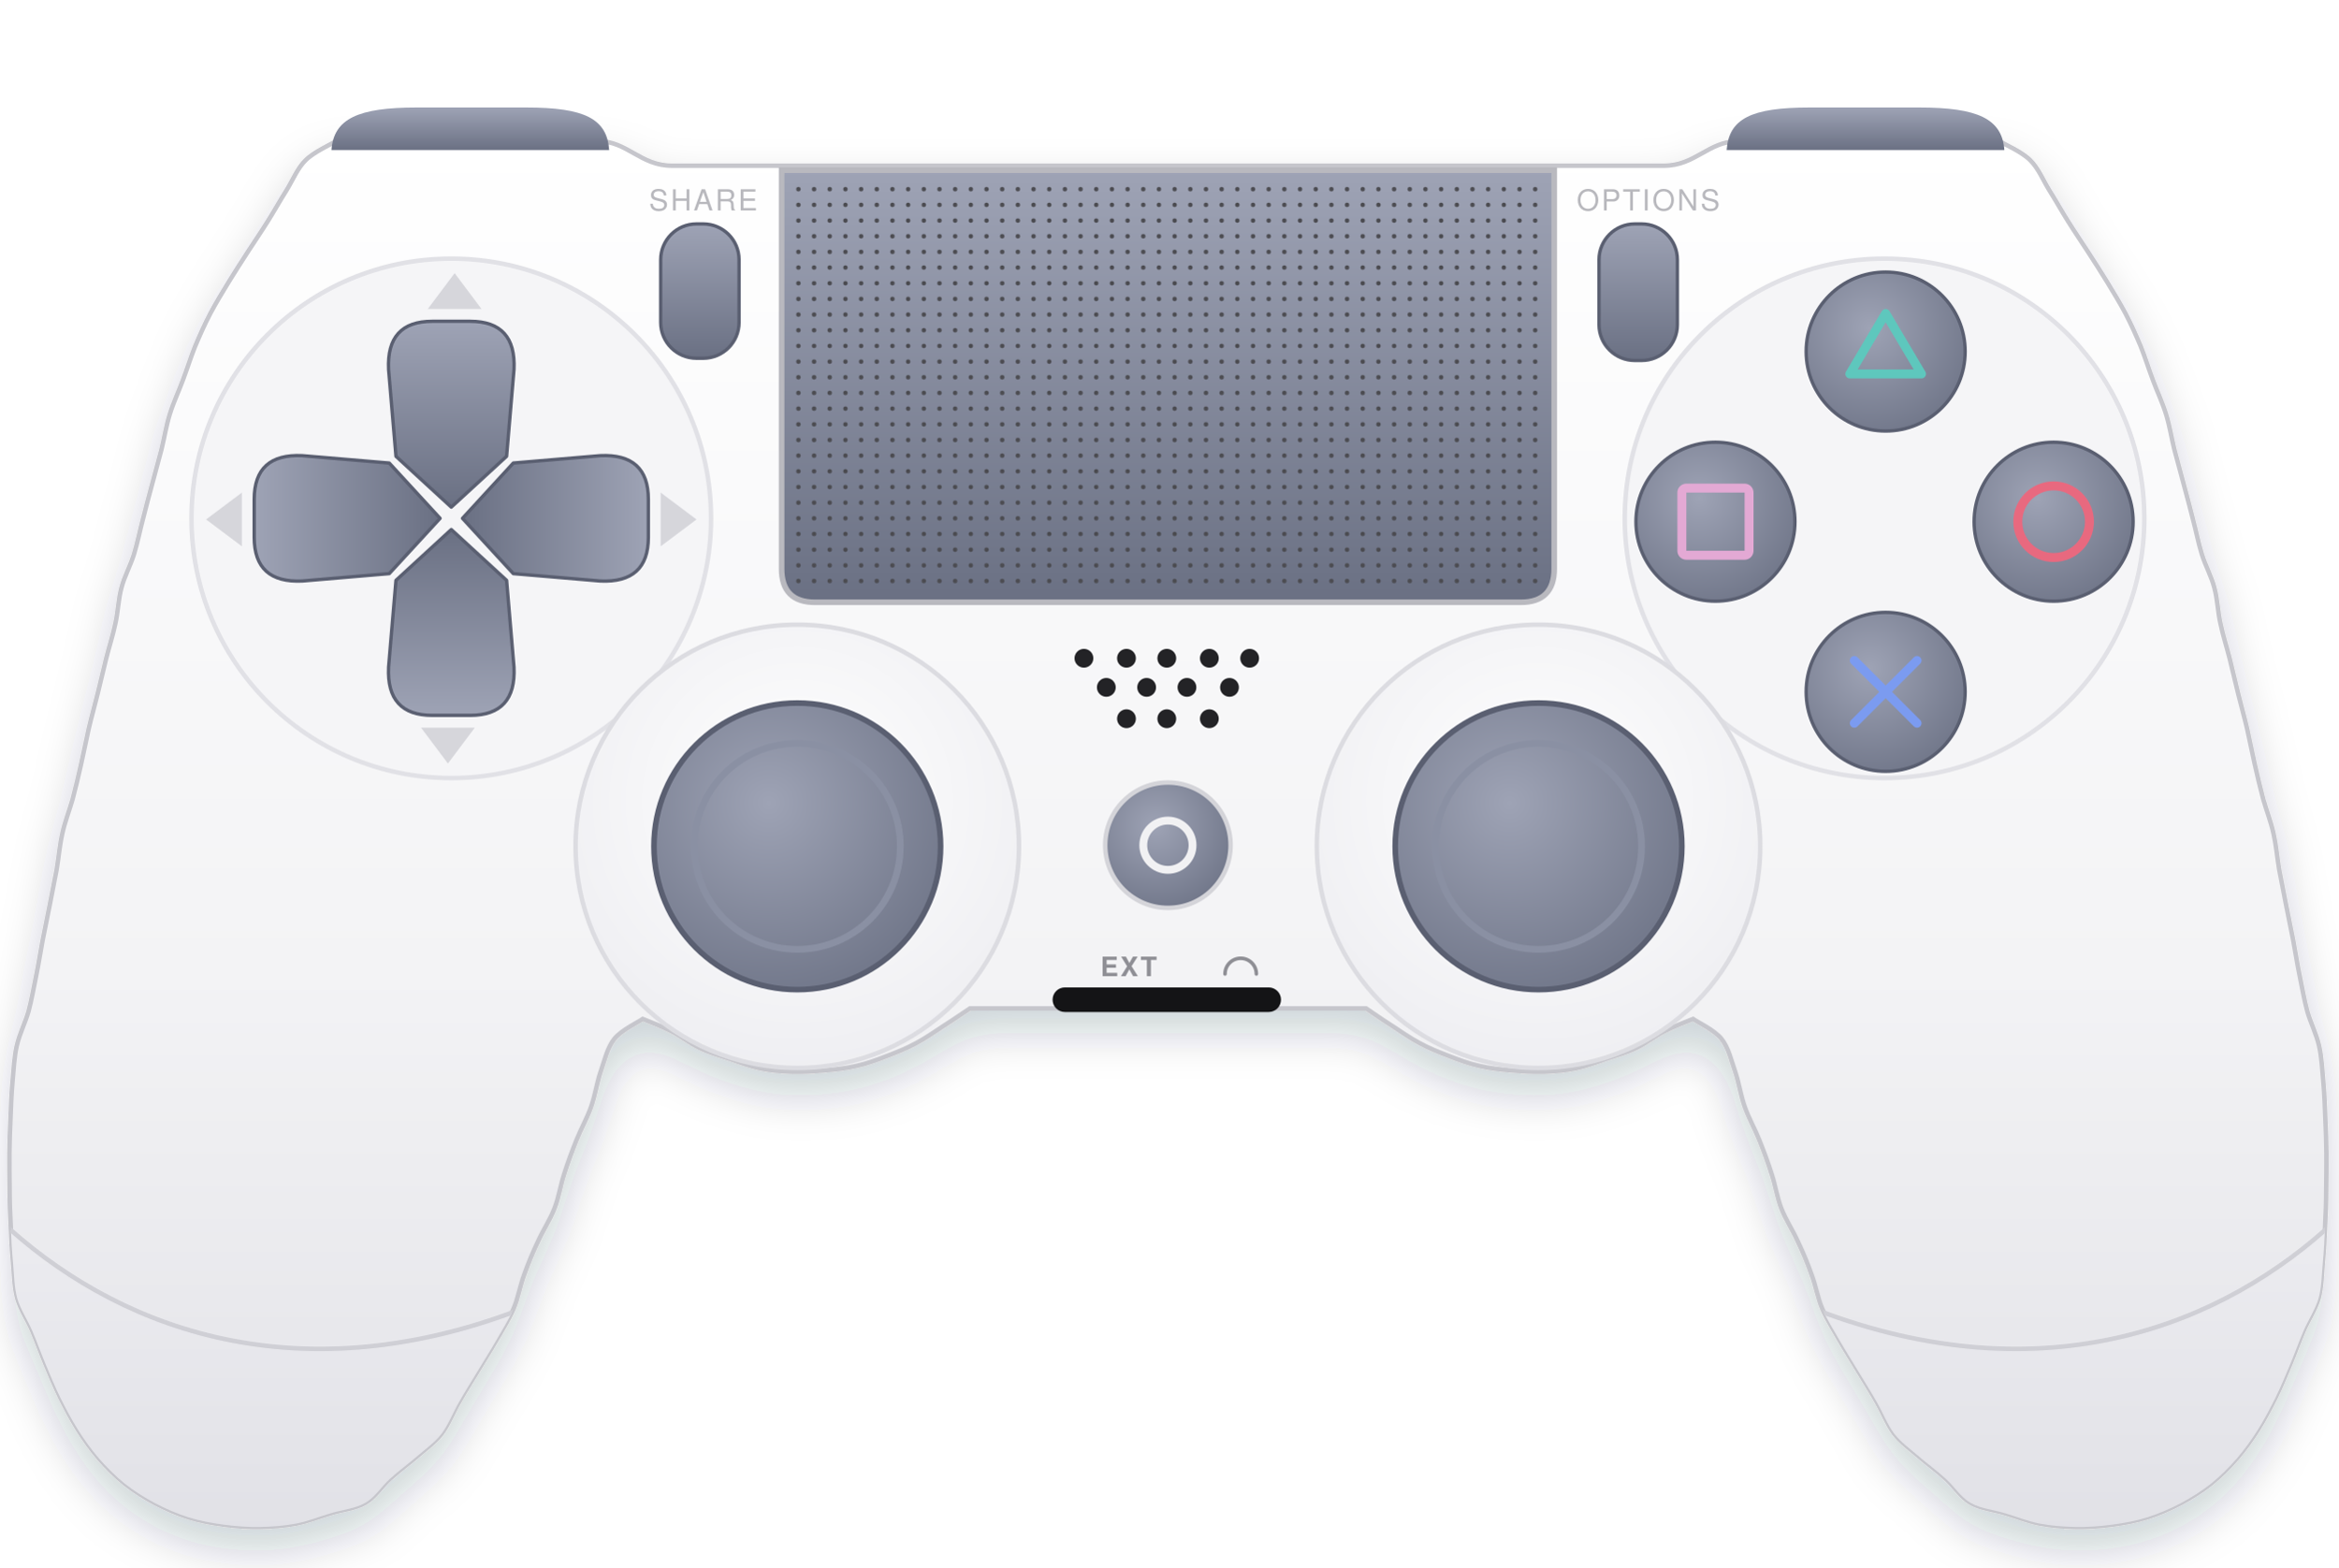
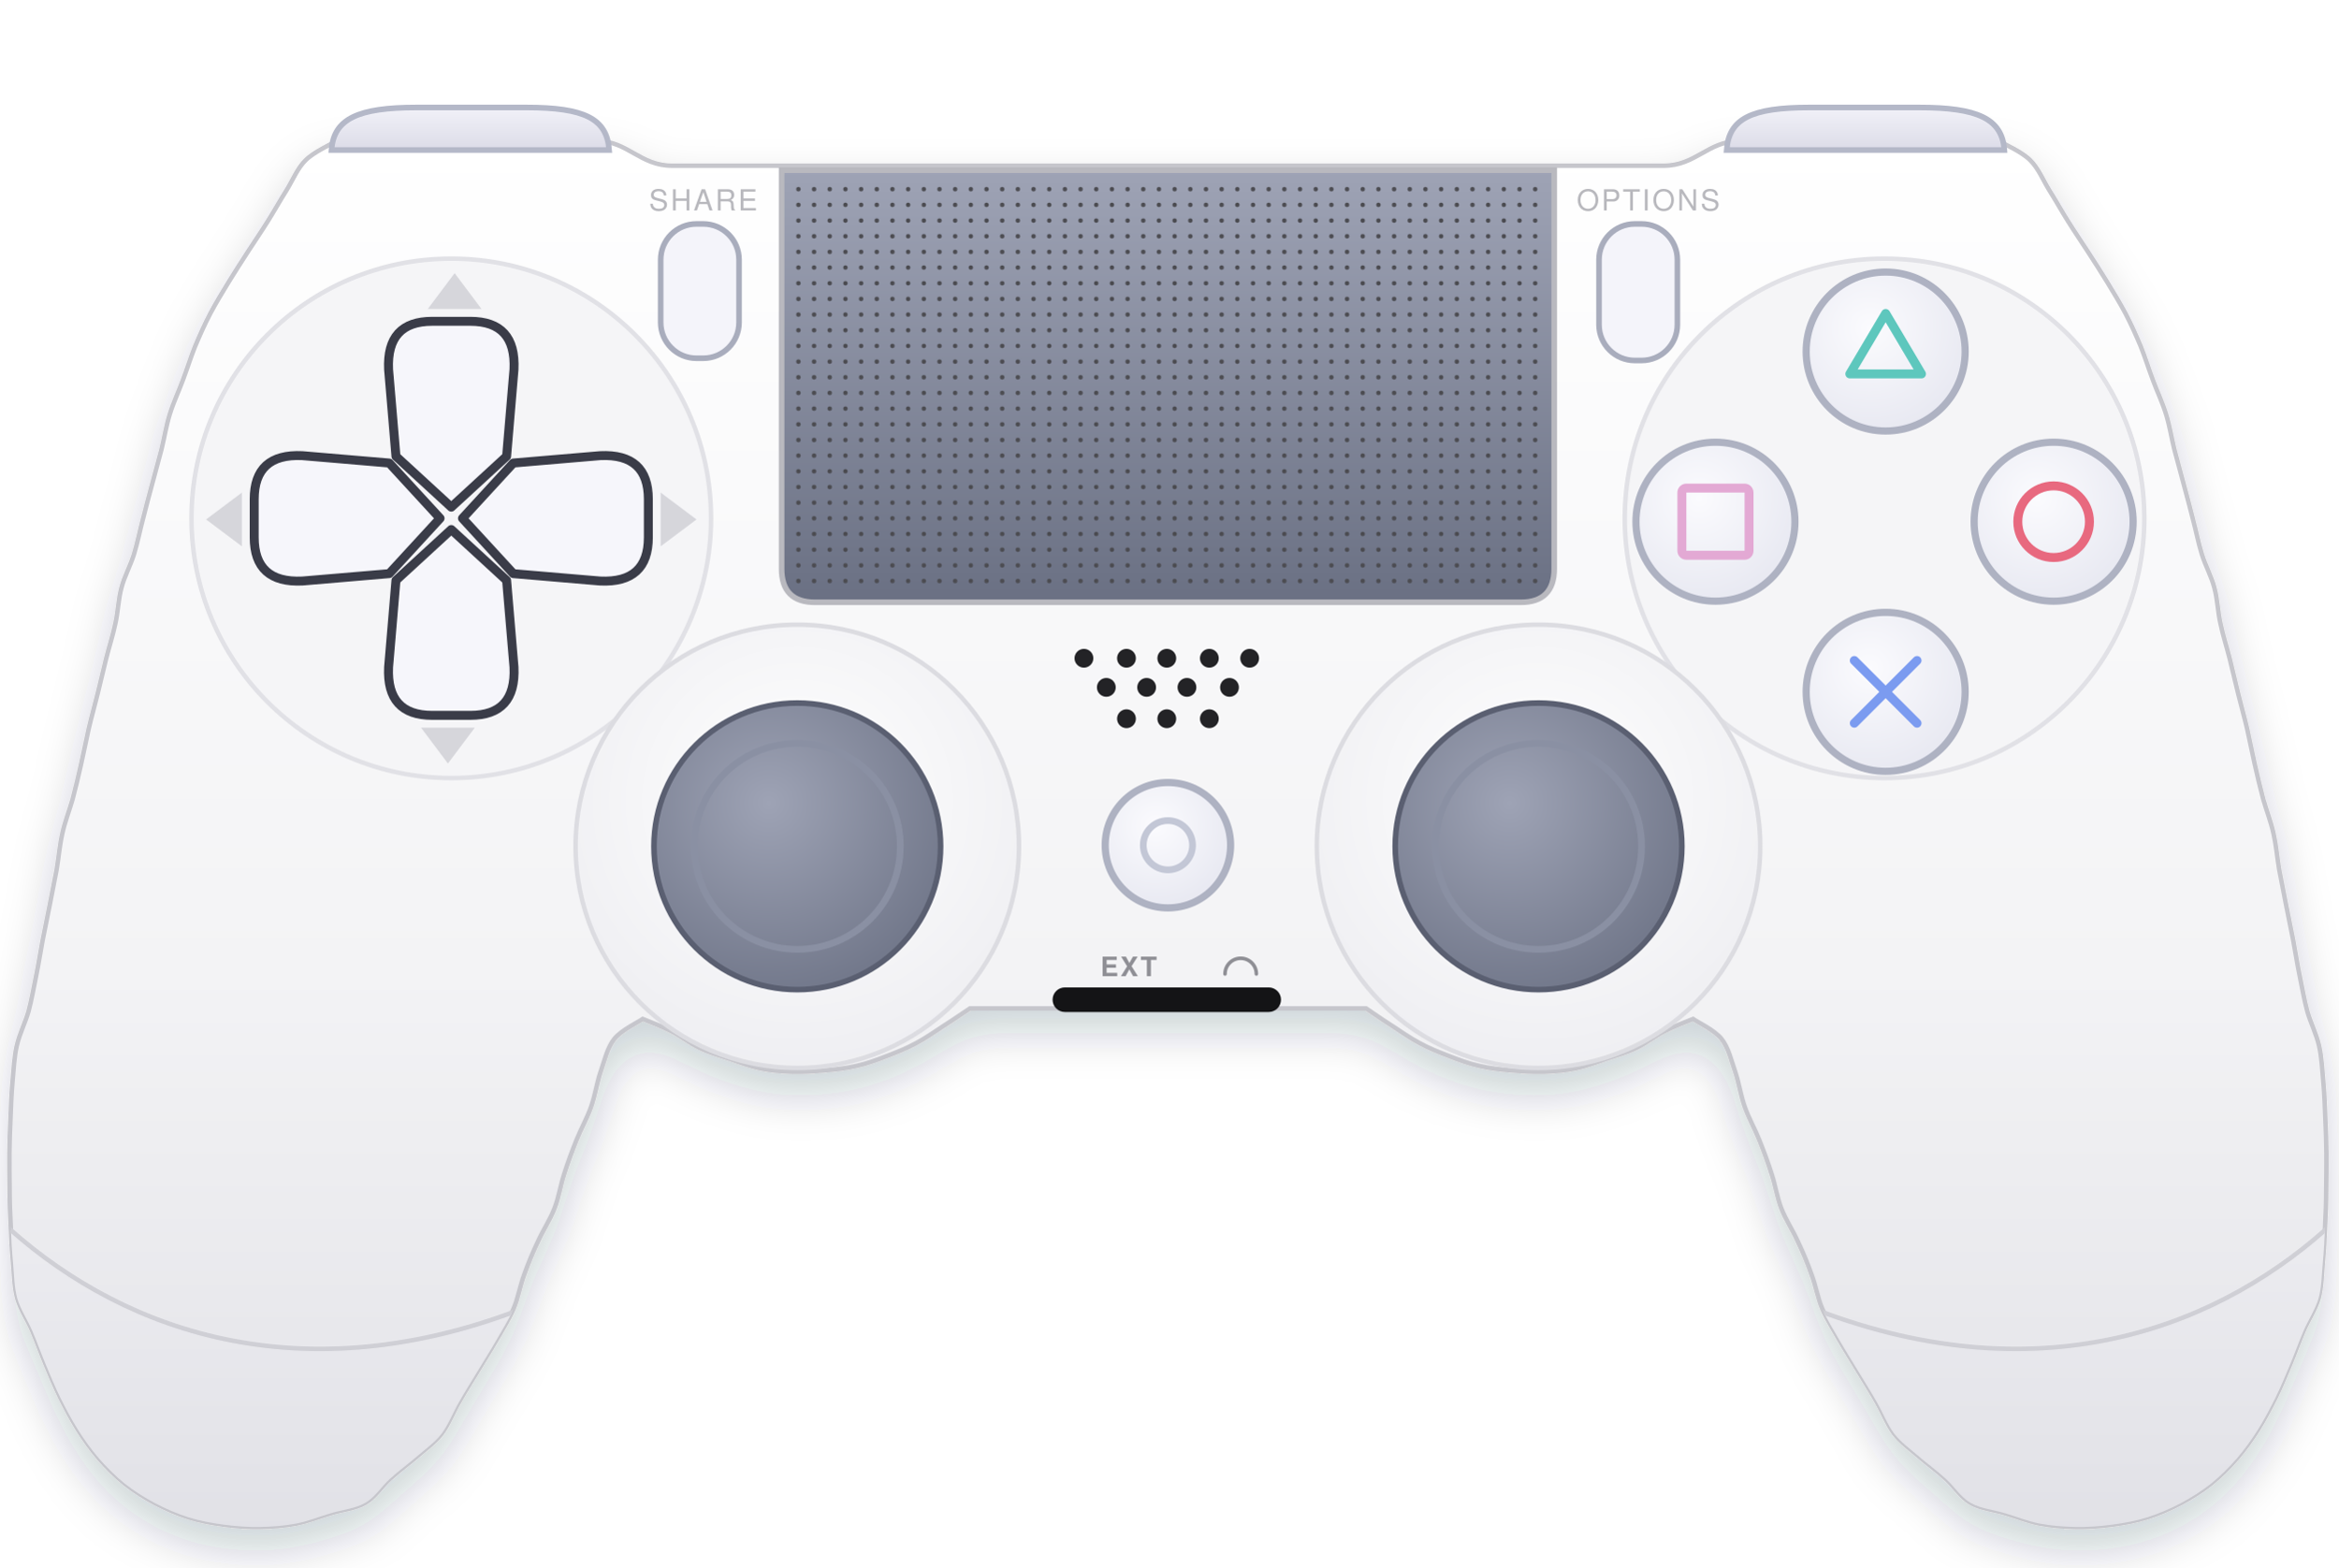
<svg xmlns="http://www.w3.org/2000/svg" viewBox="-10 150 1044 700" role="img">
  <defs>
    <linearGradient id="ds4-body" x1="0" y1="0" x2="0" y2="1">
      <stop offset="0" stop-color="#ffffff" />
      <stop offset="0.6" stop-color="#f3f3f5" />
      <stop offset="1" stop-color="#e2e2e7" />
    </linearGradient>
    <linearGradient id="ds4-pad" x1="0" y1="0" x2="0" y2="1">
      <stop offset="0" stop-color="#ececf0" />
      <stop offset="1" stop-color="#dcdce2" />
    </linearGradient>
-     <linearGradient id="ds4-black" x1="0" y1="0" x2="0" y2="1">
-       <stop offset="0" stop-color="#9ea3b5" />
-       <stop offset="1" stop-color="#6a7083" />
+     <radialGradient id="ds4-btn" cx="0.4" cy="0.35" r="0.8">
+       <stop offset="0" stop-color="#fbfbfe" />
+       <stop offset="1" stop-color="#e4e5ef" />
+     </radialGradient>
+     <linearGradient id="ds4-bump" x1="0" y1="0" x2="0" y2="1">
+       <stop offset="0" stop-color="#f1f1f8" />
+       <stop offset="1" stop-color="#dcdce8" />
    </linearGradient>
    <linearGradient id="ds4-touch" x1="0" y1="0" x2="0" y2="1">
      <stop offset="0" stop-color="#9ea3b5" />
      <stop offset="1" stop-color="#6a7083" />
    </linearGradient>
    <radialGradient id="ds4-cap" cx="0.4" cy="0.35" r="0.8">
      <stop offset="0" stop-color="#9ea3b5" />
      <stop offset="1" stop-color="#6a7083" />
    </radialGradient>
    <radialGradient id="ds4-ring" cx="0.5" cy="0.4" r="0.7">
      <stop offset="0" stop-color="#ffffff" />
      <stop offset="1" stop-color="#ececf0" />
    </radialGradient>
    <pattern id="ds4-dots" width="7" height="7" patternUnits="userSpaceOnUse">
      <circle cx="3.5" cy="3.5" r="1" fill="#4a4a4f" />
    </pattern>
    <filter id="ds4-shadow" x="-10%" y="-10%" width="120%" height="125%">
      <feDropShadow dx="0" dy="10" stdDeviation="10" flood-color="#1b2540" flood-opacity="0.2" />
    </filter>
    <path id="ds4-outline" d="M511.5 224 H290 C276 224 270 213 257 213 H140 C137.8 214.5 130.2 217.8 126.5 221.5 C122.8 225.1 120.7 230.5 117.9 235.0 C115.0 239.6 112.4 244.3 109.5 248.9 C106.7 253.4 103.6 257.9 100.7 262.4 C97.8 266.9 94.8 271.5 92.0 276.1 C89.2 280.7 86.4 285.3 83.9 290.0 C81.4 294.8 79.2 299.7 77.1 304.7 C75.1 309.7 73.5 314.9 71.6 319.9 C69.7 325.0 67.4 329.8 65.8 335.0 C64.2 340.1 63.4 345.4 62.1 350.7 C60.7 355.9 59.3 361.1 57.9 366.3 C56.5 371.5 55.1 376.7 53.8 381.9 C52.4 387.1 51.4 392.4 49.8 397.6 C48.2 402.7 45.5 407.5 44.2 412.6 C42.8 417.8 42.7 423.3 41.5 428.5 C40.4 433.8 38.7 438.9 37.4 444.1 C36.1 449.4 34.9 454.6 33.6 459.8 C32.3 465.1 30.8 470.3 29.6 475.5 C28.4 480.8 27.4 486.1 26.2 491.3 C25.0 496.6 23.8 501.8 22.4 507.0 C20.9 512.2 18.9 517.2 17.8 522.4 C16.6 527.7 16.2 533.0 15.3 538.3 C14.3 543.6 13.2 548.9 12.2 554.2 C11.2 559.5 10.0 564.8 9.0 570.1 C8.0 575.4 7.2 580.7 6.1 586.0 C5.0 591.3 4.1 596.6 2.7 601.8 C1.2 606.9 -1.3 611.8 -2.5 617.0 C-3.7 622.2 -3.9 627.7 -4.4 633.0 C-4.9 638.4 -5.1 643.8 -5.3 649.2 C-5.6 654.6 -5.7 659.9 -5.8 665.3 C-5.8 670.7 -5.8 676.1 -5.7 681.5 C-5.7 686.9 -5.5 692.3 -5.2 697.7 C-5.0 703.1 -4.7 708.4 -4.2 713.8 C-3.7 719.2 -3.7 724.8 -2.3 729.9 C-0.8 735.0 2.3 739.5 4.4 744.4 C6.5 749.3 8.3 754.4 10.4 759.4 C12.5 764.4 14.5 769.3 16.9 774.2 C19.3 779.0 21.8 783.8 24.7 788.4 C27.5 792.9 30.7 797.3 34.2 801.4 C37.7 805.4 41.6 809.3 45.8 812.7 C50.0 816.0 54.6 818.9 59.3 821.4 C64.1 823.9 69.1 826.1 74.2 827.7 C79.3 829.3 84.7 830.3 90.0 831.0 C95.3 831.7 100.7 832.1 106.1 832.0 C111.5 831.9 116.9 831.5 122.2 830.5 C127.4 829.5 132.5 827.4 137.6 825.9 C142.8 824.3 148.7 823.8 153.1 821.2 C157.5 818.7 160.2 814.0 164.1 810.5 C168.0 806.9 172.6 803.6 176.5 800.2 C180.3 796.9 184.1 794.3 187.2 790.3 C190.2 786.3 192.2 781.0 194.9 776.3 C197.5 771.7 200.4 767.1 203.2 762.5 C206.0 757.8 208.9 753.3 211.6 748.6 C214.2 744.0 217.2 739.4 219.3 734.5 C221.4 729.6 222.2 724.2 224.1 719.2 C225.9 714.1 228.0 709.1 230.3 704.3 C232.5 699.4 235.6 694.8 237.5 689.9 C239.5 684.9 240.2 679.5 241.9 674.4 C243.5 669.3 245.4 664.2 247.4 659.2 C249.4 654.2 252.1 649.5 253.9 644.4 C255.7 639.4 256.4 634.0 258.1 628.9 C259.9 623.8 261.1 618.0 264.3 614.0 C267.4 610.1 274.9 606.6 277.0 605.1 C279.2 606.0 285.8 608.5 290.0 610.7 C294.2 612.8 298.0 616.0 302.3 618.0 C306.6 620.1 311.3 621.4 315.8 622.9 C320.3 624.5 324.8 626.2 329.5 627.2 C334.2 628.2 339.0 628.5 343.8 628.7 C348.6 628.8 353.3 628.5 358.1 628.1 C362.9 627.7 367.7 627.2 372.3 626.1 C377.0 625.1 381.5 623.4 385.9 621.7 C390.4 620.0 394.9 618.2 399.1 615.9 C403.3 613.7 407.2 610.9 411.2 608.3 C415.3 605.7 421.1 601.7 423.1 600.4 H511.5 H600 C601.9 601.7 607.7 605.7 611.8 608.3 C615.8 610.9 619.7 613.7 623.9 615.9 C628.1 618.2 632.6 620.0 637.1 621.7 C641.5 623.4 646.0 625.1 650.7 626.1 C655.3 627.2 660.1 627.7 664.9 628.1 C669.7 628.5 674.4 628.8 679.2 628.7 C684.0 628.5 688.8 628.2 693.5 627.2 C698.2 626.2 702.7 624.5 707.2 622.9 C711.7 621.4 716.4 620.1 720.7 618.0 C725.0 616.0 728.8 612.8 733.0 610.7 C737.2 608.5 743.8 606.0 746.0 605.1 C748.1 606.6 755.6 610.1 758.7 614.0 C761.9 618.0 763.1 623.8 764.9 628.9 C766.6 634.0 767.3 639.4 769.1 644.4 C770.9 649.5 773.6 654.2 775.6 659.2 C777.6 664.2 779.5 669.3 781.1 674.4 C782.8 679.5 783.5 684.9 785.5 689.9 C787.4 694.8 790.5 699.4 792.7 704.3 C795.0 709.1 797.1 714.1 798.9 719.2 C800.8 724.2 801.6 729.6 803.7 734.5 C805.8 739.4 808.8 744.0 811.4 748.6 C814.1 753.3 817.0 757.8 819.8 762.5 C822.6 767.1 825.5 771.7 828.1 776.3 C830.8 781.0 832.8 786.3 835.8 790.3 C838.9 794.3 842.7 796.9 846.5 800.2 C850.4 803.6 855.0 806.9 858.9 810.5 C862.8 814.0 865.5 818.7 869.9 821.2 C874.3 823.8 880.2 824.3 885.4 825.9 C890.5 827.4 895.6 829.5 900.8 830.5 C906.1 831.5 911.5 831.9 916.9 832.0 C922.3 832.1 927.7 831.7 933.0 831.0 C938.3 830.3 943.7 829.3 948.8 827.7 C953.9 826.1 958.9 823.9 963.7 821.4 C968.4 818.9 973.0 816.0 977.2 812.7 C981.4 809.3 985.3 805.4 988.8 801.4 C992.3 797.3 995.5 792.9 998.3 788.4 C1001.2 783.8 1003.7 779.0 1006.1 774.2 C1008.5 769.3 1010.5 764.4 1012.6 759.4 C1014.7 754.4 1016.5 749.3 1018.6 744.4 C1020.7 739.5 1023.8 735.0 1025.3 729.9 C1026.7 724.8 1026.7 719.2 1027.2 713.8 C1027.7 708.4 1028.0 703.1 1028.2 697.7 C1028.5 692.3 1028.7 686.9 1028.7 681.5 C1028.8 676.1 1028.8 670.7 1028.8 665.3 C1028.7 659.9 1028.6 654.6 1028.3 649.2 C1028.1 643.8 1027.9 638.4 1027.4 633.0 C1026.9 627.7 1026.7 622.2 1025.5 617.0 C1024.3 611.8 1021.8 606.9 1020.3 601.8 C1018.9 596.6 1018.0 591.3 1016.9 586.0 C1015.8 580.7 1015.0 575.4 1014.0 570.1 C1013.0 564.8 1011.8 559.5 1010.8 554.2 C1009.8 548.9 1008.7 543.6 1007.7 538.3 C1006.8 533.0 1006.4 527.7 1005.2 522.4 C1004.1 517.2 1002.1 512.2 1000.6 507.0 C999.2 501.8 998.0 496.6 996.8 491.3 C995.6 486.1 994.6 480.8 993.4 475.5 C992.2 470.3 990.7 465.1 989.4 459.8 C988.1 454.6 986.9 449.4 985.6 444.1 C984.3 438.9 982.6 433.8 981.5 428.5 C980.3 423.3 980.2 417.8 978.8 412.6 C977.5 407.5 974.8 402.7 973.2 397.6 C971.6 392.4 970.6 387.1 969.2 381.9 C967.9 376.7 966.5 371.5 965.1 366.3 C963.7 361.1 962.3 355.9 960.9 350.7 C959.6 345.4 958.8 340.1 957.2 335.0 C955.6 329.8 953.3 325.0 951.4 319.9 C949.5 314.9 947.9 309.7 945.9 304.7 C943.8 299.7 941.6 294.8 939.1 290.0 C936.6 285.3 933.8 280.7 931.0 276.1 C928.2 271.5 925.2 266.9 922.3 262.4 C919.4 257.9 916.3 253.4 913.5 248.9 C910.6 244.3 908.0 239.6 905.1 235.0 C902.3 230.5 900.2 225.1 896.5 221.5 C892.8 217.8 885.2 214.5 882.9 213.1 H766 C753 213 747 224 733 224 Z" />
    <clipPath id="ds4-clip">
      <use href="#ds4-outline" />
    </clipPath>
  </defs>
  <use href="#ds4-outline" fill="url(#ds4-body)" stroke="#c6c6cc" stroke-width="2" filter="url(#ds4-shadow)" />
  <g data-trigger="left_trigger" data-x="145" data-y="160" data-width="110" data-height="26" />
  <g data-trigger="right_trigger" data-x="768" data-y="160" data-width="110" data-height="26" />
  <g data-button="left_shoulder">
-     <path class="shape" d="M138 217 C139 203 150 198 176 198 H225 C251 198 261 203 262 217 Z" fill="url(#ds4-black)" />
+     <path class="shape" d="M138 217 C139 203 150 198 176 198 H225 C251 198 261 203 262 217 Z" fill="url(#ds4-bump)" stroke="#b4b8c8" stroke-width="2.5" />
  </g>
  <g data-button="right_shoulder">
-     <path class="shape" d="M885 217 C884 203 873 198 847 198 H798 C772 198 762 203 761 217 Z" fill="url(#ds4-black)" />
+     <path class="shape" d="M885 217 C884 203 873 198 847 198 H798 C772 198 762 203 761 217 Z" fill="url(#ds4-bump)" stroke="#b4b8c8" stroke-width="2.5" />
  </g>
  <g clip-path="url(#ds4-clip)">
    <path d="M-10 695 C40 742 120 774 222 735 L270 900 L-10 900 Z" fill="url(#ds4-pad)" />
    <path d="M-10 695 C40 742 120 774 222 735" fill="none" stroke="#cfcfd5" stroke-width="2" />
    <g transform="translate(1023 0) scale(-1 1)">
      <path d="M-10 695 C40 742 120 774 222 735 L270 900 L-10 900 Z" fill="url(#ds4-pad)" />
      <path d="M-10 695 C40 742 120 774 222 735" fill="none" stroke="#cfcfd5" stroke-width="2" />
    </g>
  </g>
  <g data-button="touchpad_click" data-touchpad="343 230 337 185">
    <path class="shape" d="M339 226 H684 V404 Q684 419 669 419 H354 Q339 419 339 404 Z" fill="url(#ds4-touch)" stroke="#b9b9bf" stroke-width="2.5" />
    <path d="M343 230 H680 V402 Q680 415 667 415 H356 Q343 415 343 402 Z" fill="url(#ds4-dots)" />
  </g>
  <g data-button="select">
-     <rect class="shape" x="285" y="250" width="35" height="60" rx="16" fill="url(#ds4-black)" stroke="#5a5f71" stroke-width="1.5" />
+     <rect class="shape" x="285" y="250" width="35" height="60" rx="16" fill="#f4f4fa" stroke="#a9adbd" stroke-width="2.5" />
  </g>
  <g data-button="start">
-     <rect class="shape" x="704" y="250" width="35" height="61" rx="16" fill="url(#ds4-black)" stroke="#5a5f71" stroke-width="1.5" />
+     <rect class="shape" x="704" y="250" width="35" height="61" rx="16" fill="#f4f4fa" stroke="#a9adbd" stroke-width="2.5" />
  </g>
  <g font-family="Helvetica, Arial, sans-serif" font-size="13" letter-spacing="1" fill="#b8b8bd" text-anchor="middle">
    <text x="304" y="244">SHARE</text>
    <text x="726" y="244">OPTIONS</text>
  </g>
  <g fill="#f5f5f7" stroke="#e1e1e6" stroke-width="2">
    <circle cx="191.500" cy="381.500" r="116" />
    <circle cx="831.500" cy="381.500" r="116" />
  </g>
  <g fill="#d6d6db">
    <path d="M181 288 L193 272 L205 288 Z" />
    <path d="M181 475 L193 491 L205 475 Z" transform="translate(-3 0)" />
    <path d="M98 370 L82 382 L98 394 Z" />
    <path d="M285 370 L301 382 L285 394 Z" />
  </g>
  <g data-button="dpad_up">
-     <path class="shape" d="M166.800 353.800 L163.500 315 Q162.500 293.500 183 293.500 H200 Q220.500 293.500 219.500 315 L216.200 353.800 L191.500 376.500 Z" fill="url(#ds4-black)" stroke="#5a5f71" stroke-width="1.5" stroke-linejoin="round" />
+     <path class="shape" d="M166.800 353.800 L163.500 315 Q162.500 293.500 183 293.500 H200 Q220.500 293.500 219.500 315 L216.200 353.800 L191.500 376.500 Z" fill="#f6f6fb" stroke="#3a3c48" stroke-width="4" stroke-linejoin="round" />
  </g>
  <g data-button="dpad_right" transform="rotate(90 191.500 381.500)">
-     <path class="shape" d="M166.800 353.800 L163.500 315 Q162.500 293.500 183 293.500 H200 Q220.500 293.500 219.500 315 L216.200 353.800 L191.500 376.500 Z" fill="url(#ds4-black)" stroke="#5a5f71" stroke-width="1.5" stroke-linejoin="round" />
+     <path class="shape" d="M166.800 353.800 L163.500 315 Q162.500 293.500 183 293.500 H200 Q220.500 293.500 219.500 315 L216.200 353.800 L191.500 376.500 Z" fill="#f6f6fb" stroke="#3a3c48" stroke-width="4" stroke-linejoin="round" />
  </g>
  <g data-button="dpad_down" transform="rotate(180 191.500 381.500)">
-     <path class="shape" d="M166.800 353.800 L163.500 315 Q162.500 293.500 183 293.500 H200 Q220.500 293.500 219.500 315 L216.200 353.800 L191.500 376.500 Z" fill="url(#ds4-black)" stroke="#5a5f71" stroke-width="1.5" stroke-linejoin="round" />
+     <path class="shape" d="M166.800 353.800 L163.500 315 Q162.500 293.500 183 293.500 H200 Q220.500 293.500 219.500 315 L216.200 353.800 L191.500 376.500 Z" fill="#f6f6fb" stroke="#3a3c48" stroke-width="4" stroke-linejoin="round" />
  </g>
  <g data-button="dpad_left" transform="rotate(270 191.500 381.500)">
-     <path class="shape" d="M166.800 353.800 L163.500 315 Q162.500 293.500 183 293.500 H200 Q220.500 293.500 219.500 315 L216.200 353.800 L191.500 376.500 Z" fill="url(#ds4-black)" stroke="#5a5f71" stroke-width="1.5" stroke-linejoin="round" />
+     <path class="shape" d="M166.800 353.800 L163.500 315 Q162.500 293.500 183 293.500 H200 Q220.500 293.500 219.500 315 L216.200 353.800 L191.500 376.500 Z" fill="#f6f6fb" stroke="#3a3c48" stroke-width="4" stroke-linejoin="round" />
  </g>
  <g data-button="north">
-     <circle class="shape" cx="832" cy="307" r="35.500" fill="url(#ds4-cap)" stroke="#5a5f71" stroke-width="1.5" />
+     <circle class="shape" cx="832" cy="307" r="35.500" fill="url(#ds4-btn)" stroke="#aeb2c2" stroke-width="3.2" />
    <path class="mark" d="M832 290 L848 317 H816 Z" fill="none" stroke="#5ec7bd" stroke-width="4" stroke-linecap="round" stroke-linejoin="round" />
  </g>
  <g data-button="west">
-     <circle class="shape" cx="756" cy="383" r="35.500" fill="url(#ds4-cap)" stroke="#5a5f71" stroke-width="1.5" />
+     <circle class="shape" cx="756" cy="383" r="35.500" fill="url(#ds4-btn)" stroke="#aeb2c2" stroke-width="3.2" />
    <rect class="mark" x="741" y="368" width="30" height="30" rx="2" fill="none" stroke="#e3a9d4" stroke-width="4" stroke-linecap="round" stroke-linejoin="round" />
  </g>
  <g data-button="east">
-     <circle class="shape" cx="907" cy="383" r="35.500" fill="url(#ds4-cap)" stroke="#5a5f71" stroke-width="1.5" />
+     <circle class="shape" cx="907" cy="383" r="35.500" fill="url(#ds4-btn)" stroke="#aeb2c2" stroke-width="3.2" />
    <circle class="mark" cx="907" cy="383" r="16" fill="none" stroke="#e8697f" stroke-width="4" />
  </g>
  <g data-button="south">
-     <circle class="shape" cx="832" cy="459" r="35.500" fill="url(#ds4-cap)" stroke="#5a5f71" stroke-width="1.5" />
+     <circle class="shape" cx="832" cy="459" r="35.500" fill="url(#ds4-btn)" stroke="#aeb2c2" stroke-width="3.2" />
    <path class="mark" d="M818 445 L846 473 M846 445 L818 473" fill="none" stroke="#7b9bf0" stroke-width="4" stroke-linecap="round" />
  </g>
  <g data-stick="left" data-travel="24" data-value-y="128" transform="translate(346 528)">
    <circle r="99" fill="url(#ds4-ring)" stroke="#dcdce1" stroke-width="2" />
    <g data-cap="" data-button="left_stick">
      <circle class="shape" r="64" fill="url(#ds4-cap)" stroke="#5a5f71" stroke-width="2.5" />
      <circle class="shape" r="46" fill="none" stroke="#8a90a3" stroke-width="3" />
    </g>
  </g>
  <g data-stick="right" data-travel="24" data-value-y="128" transform="translate(677 528)">
    <circle r="99" fill="url(#ds4-ring)" stroke="#dcdce1" stroke-width="2" />
    <g data-cap="" data-button="right_stick">
      <circle class="shape" r="64" fill="url(#ds4-cap)" stroke="#5a5f71" stroke-width="2.5" />
      <circle class="shape" r="46" fill="none" stroke="#8a90a3" stroke-width="3" />
    </g>
  </g>
  <g fill="#232326">
    <circle cx="474" cy="444" r="4.2" />
    <circle cx="493" cy="444" r="4.2" />
    <circle cx="511" cy="444" r="4.2" />
    <circle cx="530" cy="444" r="4.2" />
    <circle cx="548" cy="444" r="4.2" />
    <circle cx="484" cy="457" r="4.2" />
    <circle cx="502" cy="457" r="4.2" />
    <circle cx="520" cy="457" r="4.2" />
    <circle cx="539" cy="457" r="4.2" />
    <circle cx="493" cy="471" r="4.2" />
    <circle cx="511" cy="471" r="4.2" />
    <circle cx="530" cy="471" r="4.2" />
  </g>
  <g data-button="home">
-     <circle class="shape" cx="511.500" cy="527.500" r="28" fill="url(#ds4-cap)" stroke="#d4d4d9" stroke-width="2" />
-     <circle class="mark" cx="511.500" cy="527.500" r="11" fill="none" stroke="#f1f1f3" stroke-width="3.500" />
+     <circle class="shape" cx="511.500" cy="527.500" r="28" fill="url(#ds4-btn)" stroke="#aeb2c2" stroke-width="3.2" />
+     <circle class="mark" cx="511.500" cy="527.500" r="11" fill="none" stroke="#c3c7d6" stroke-width="3" />
  </g>
  <rect x="460" y="591" width="102" height="11" rx="5.500" fill="#141416" />
  <g font-family="Helvetica, Arial, sans-serif" font-size="12" font-weight="700" letter-spacing="0.8" fill="#8f8f95" text-anchor="middle">
    <text x="494" y="586">EXT</text>
  </g>
  <path d="M537 585 a7 7 0 0 1 14 0" fill="none" stroke="#8f8f95" stroke-width="1.6" stroke-linecap="round" />
</svg>
